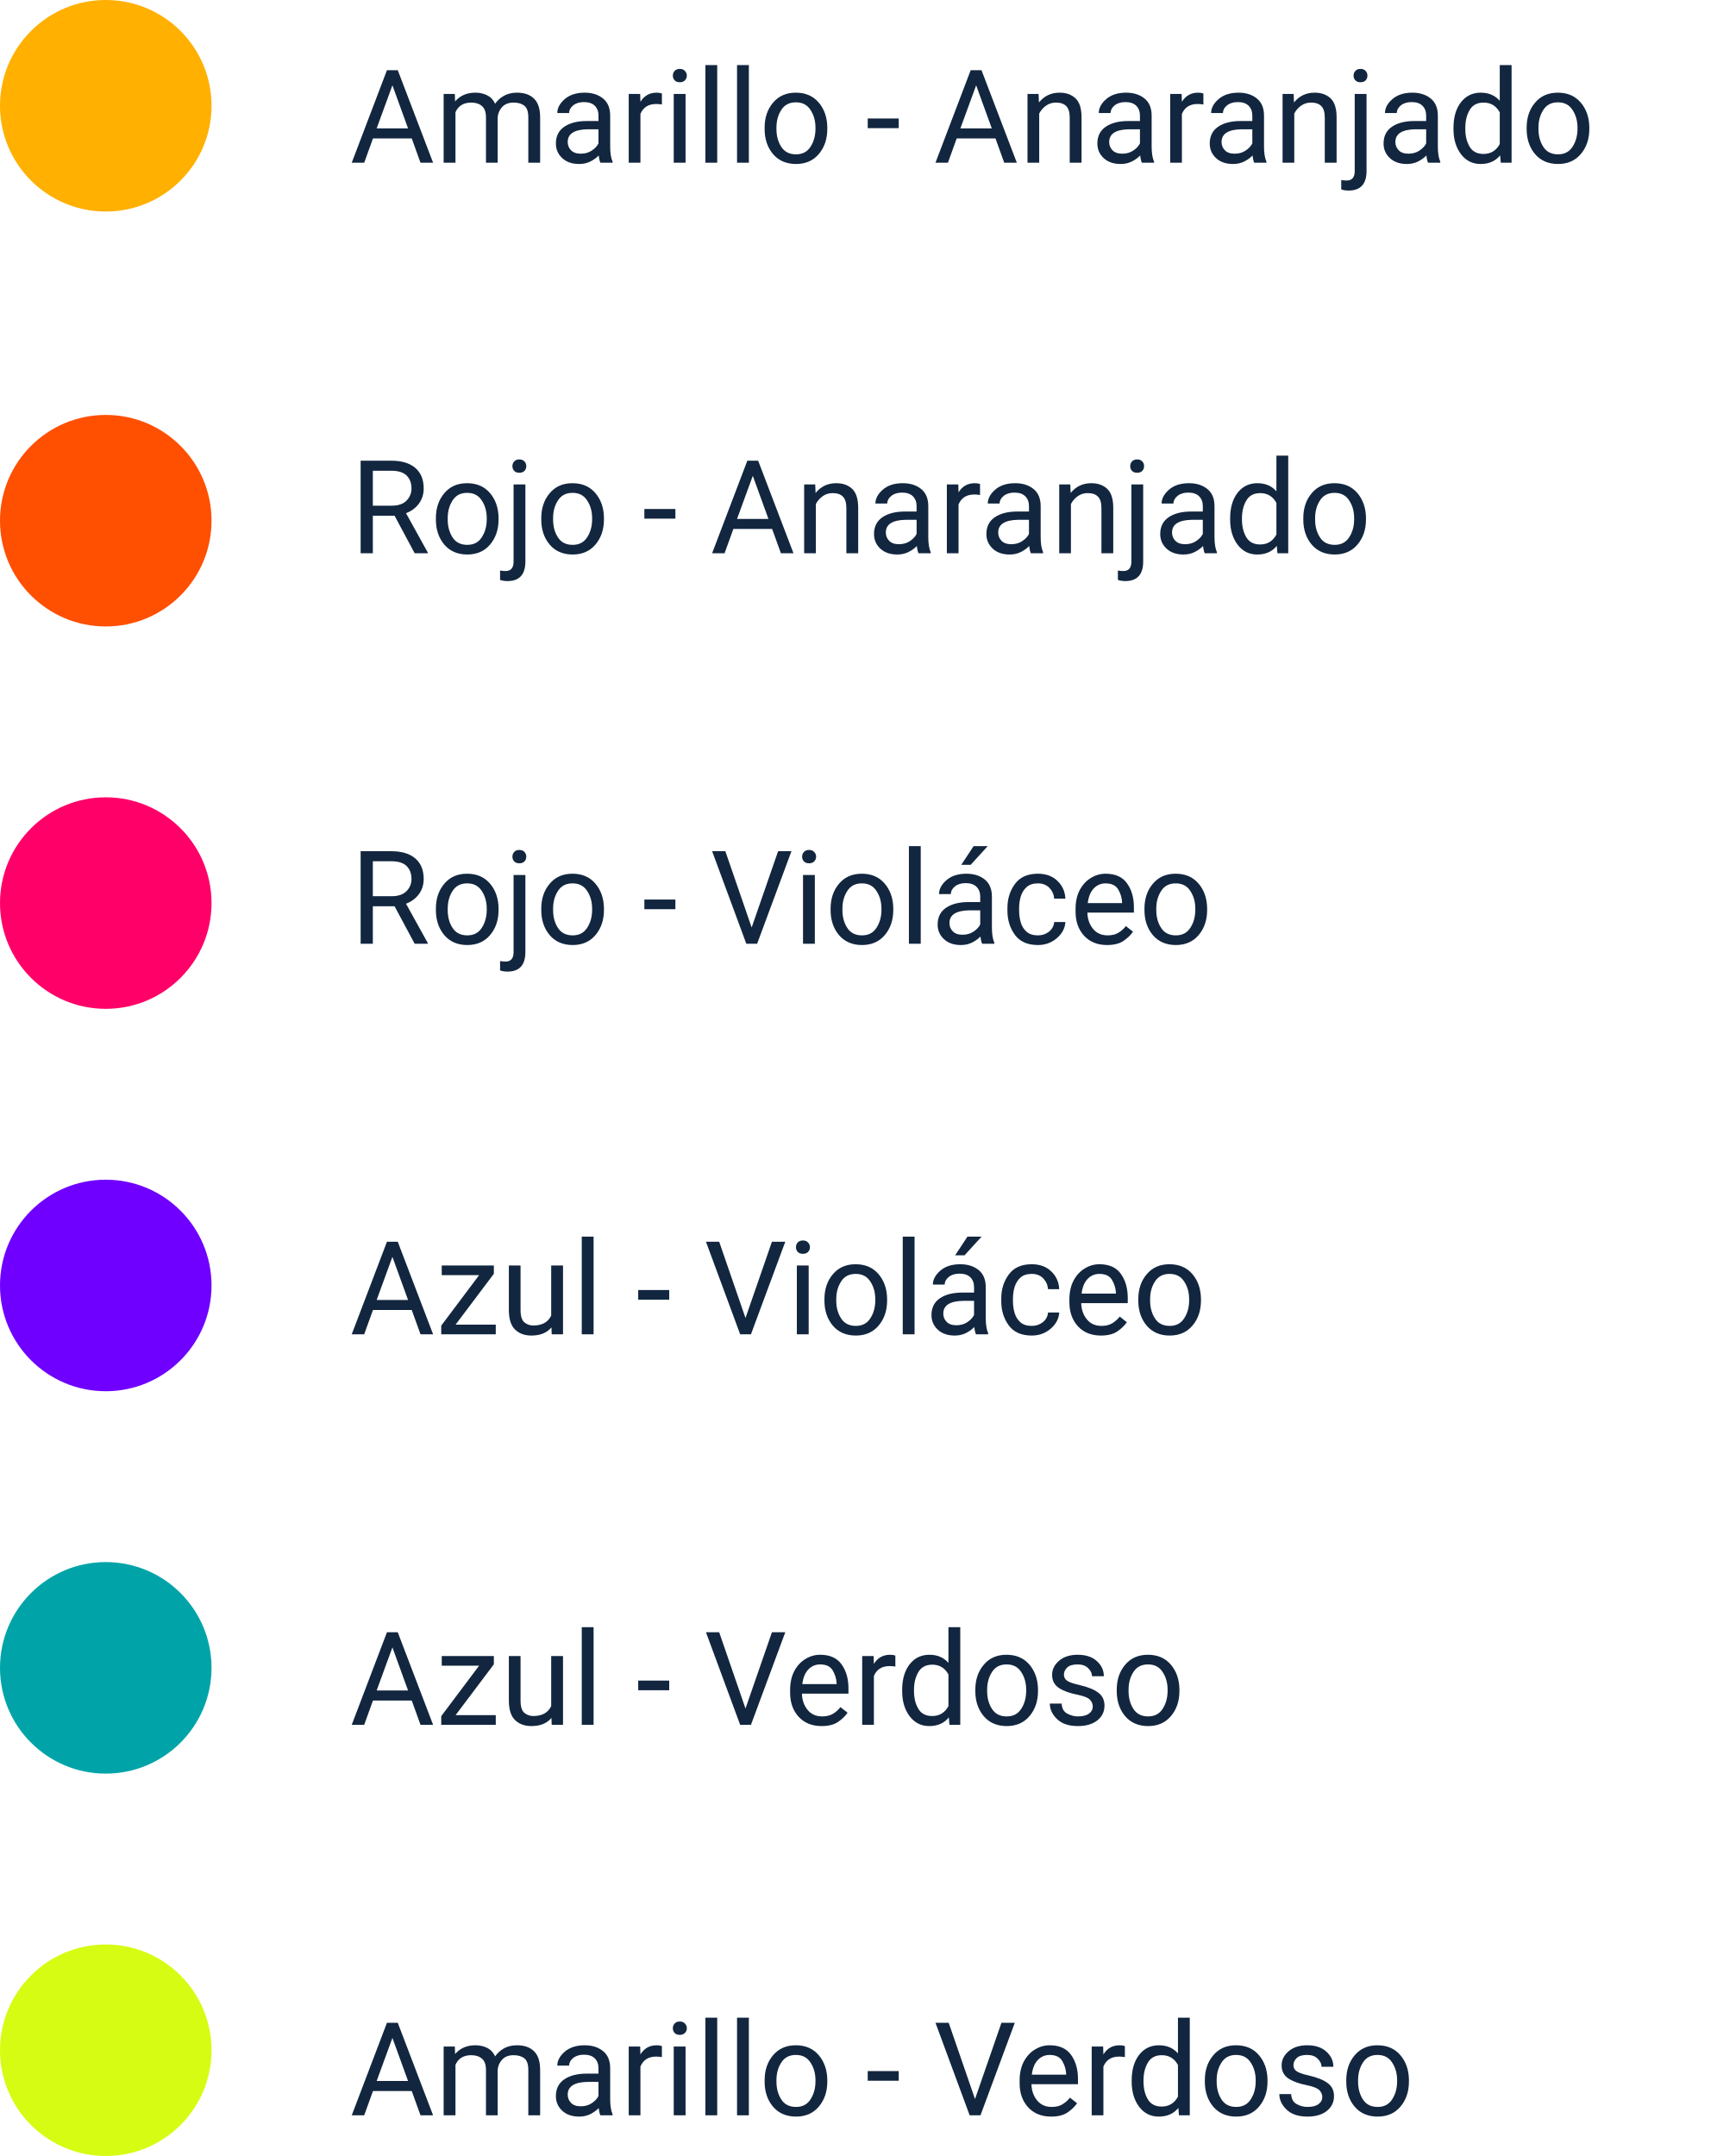
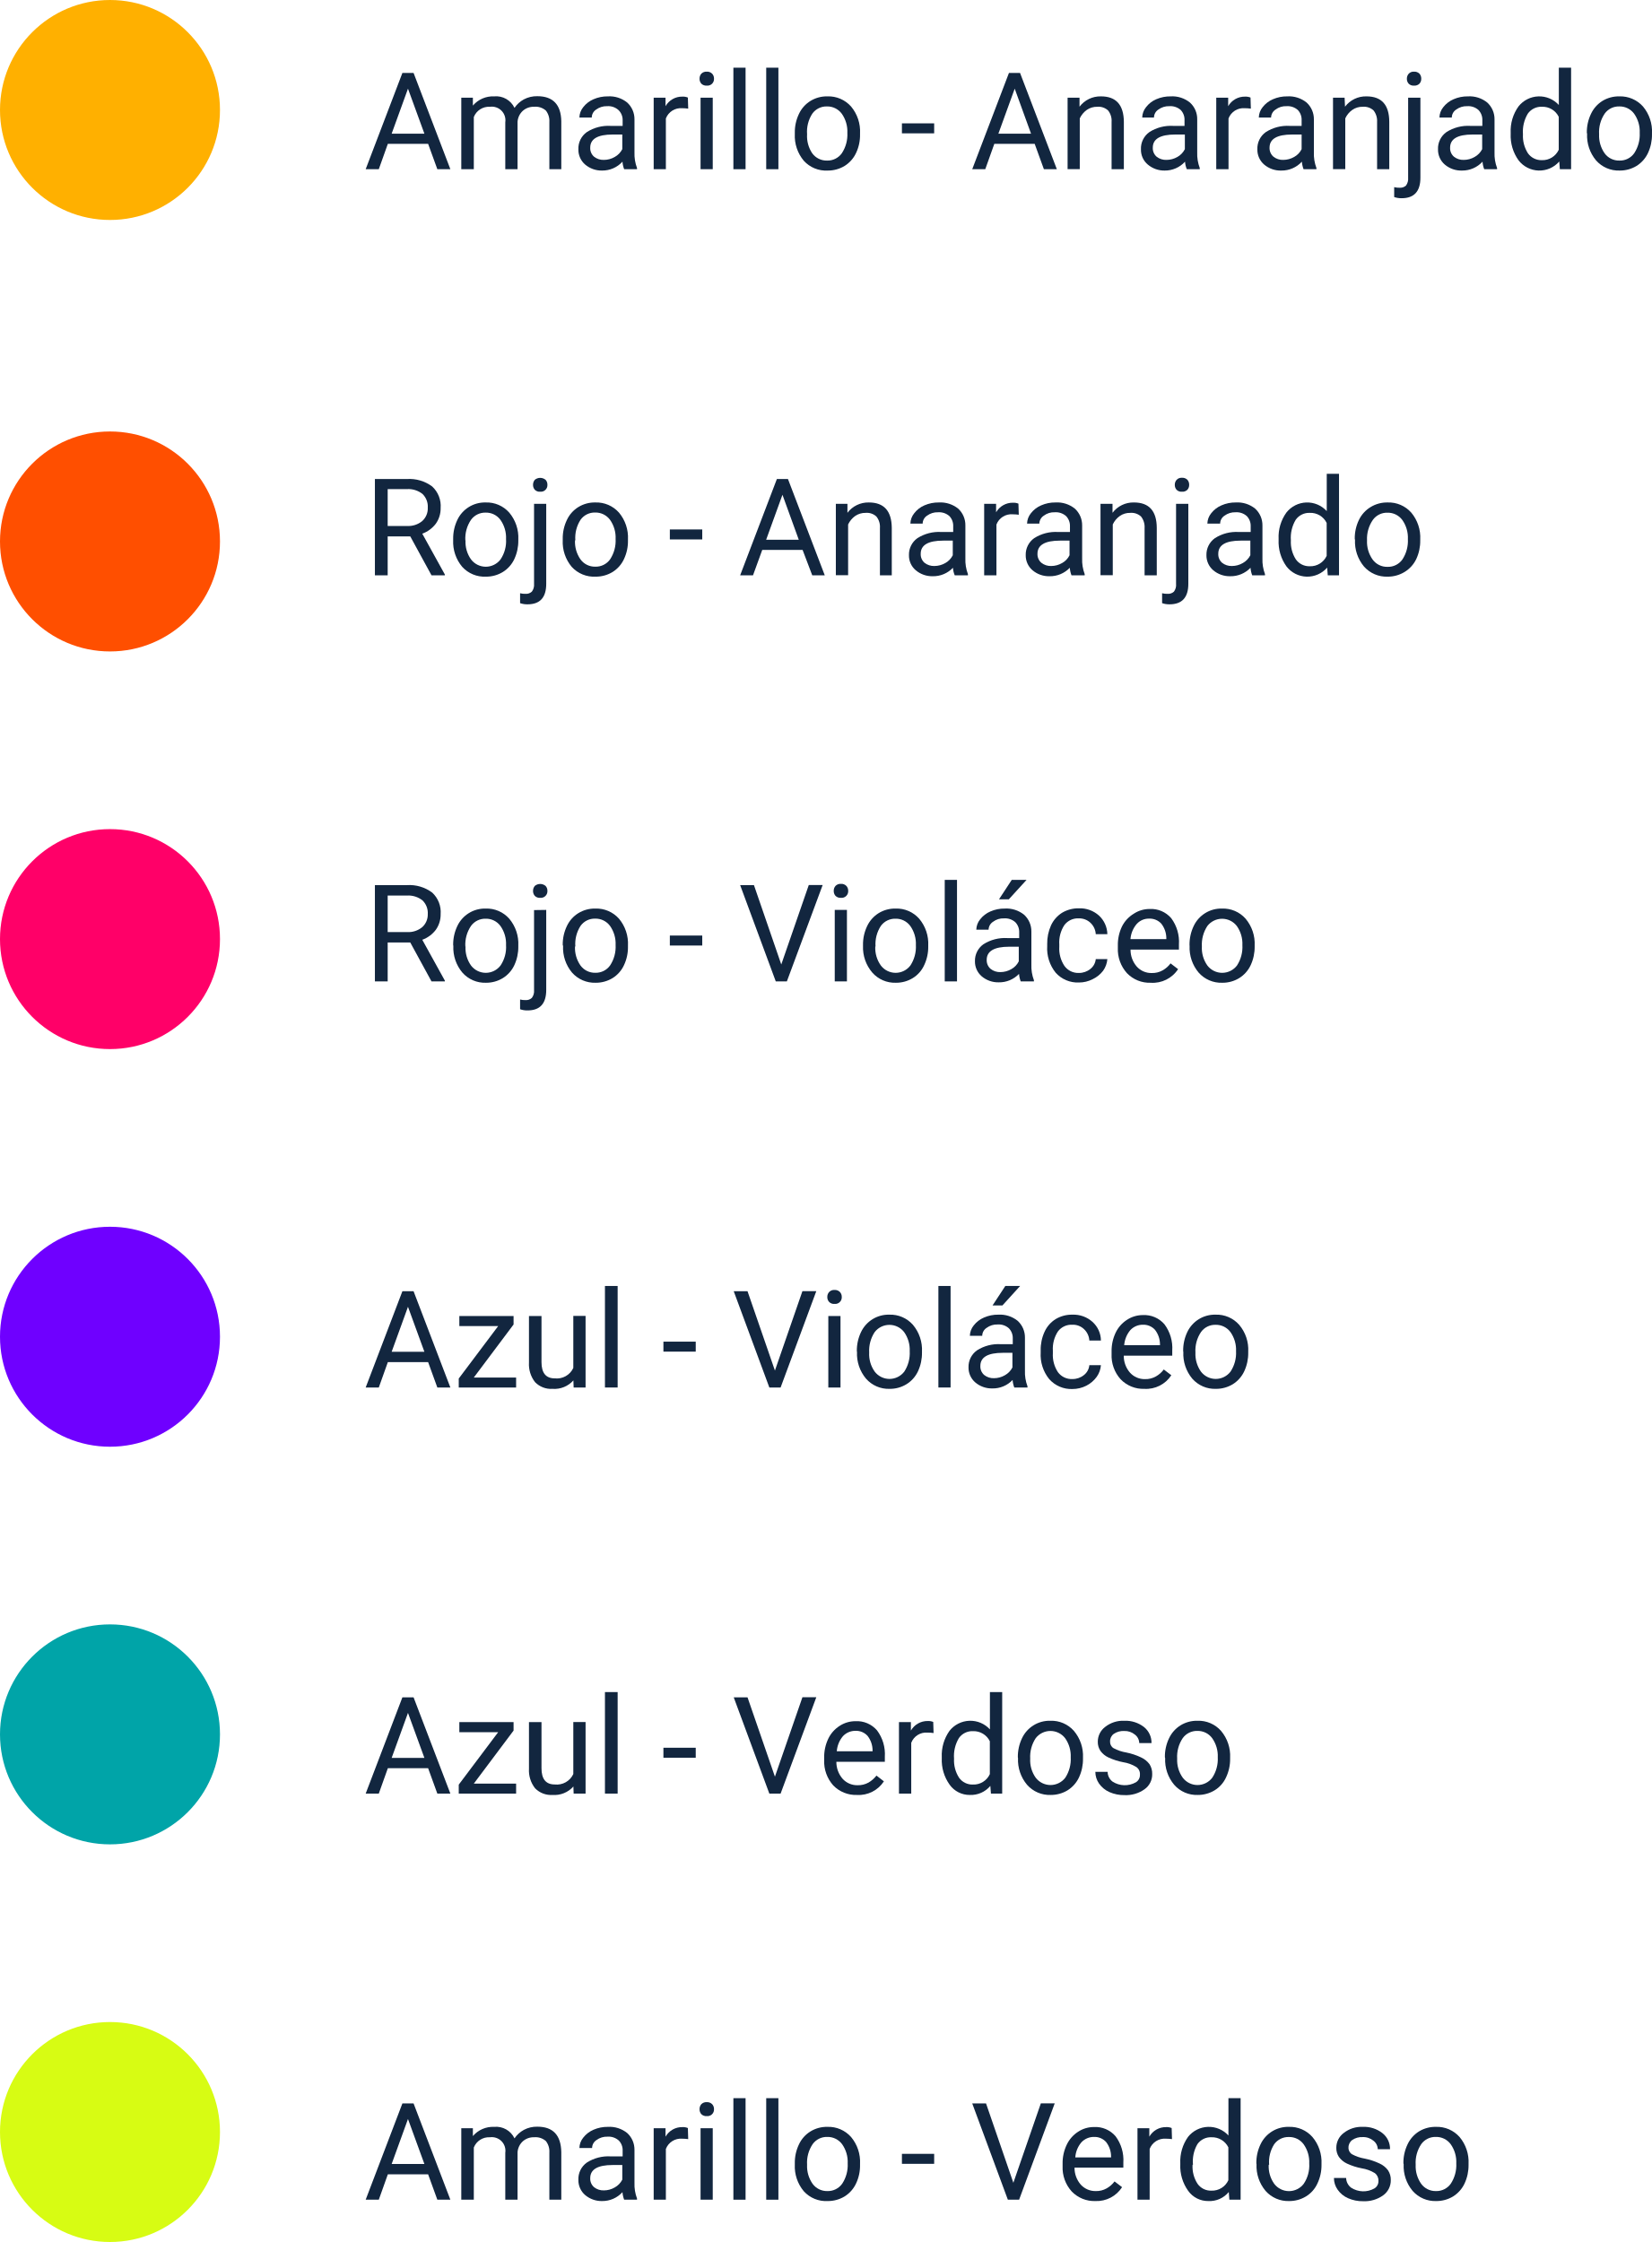
- <svg xmlns="http://www.w3.org/2000/svg" width="211" height="265" viewBox="0 0 211 265">
-   <g transform="translate(-1053 -5406)">
-     <text transform="translate(1096 5409)" fill="#12263f" font-size="16" font-family="Roboto-Regular, Roboto">
-       <tspan x="0" y="17">Amarillo - Anaranjado</tspan>
-       <tspan x="0" y="41" />
-       <tspan x="0" y="65">Rojo - Anaranjado</tspan>
-       <tspan x="0" y="89" />
-       <tspan x="0" y="113">Rojo - Violáceo</tspan>
-       <tspan x="0" y="137" />
-       <tspan x="0" y="161">Azul - Violáceo</tspan>
-       <tspan x="0" y="185" />
-       <tspan x="0" y="209">Azul - Verdoso </tspan>
-       <tspan x="0" y="233" />
-       <tspan x="0" y="257">Amarillo - Verdoso</tspan>
-     </text>
-     <circle cx="13" cy="13" r="13" transform="translate(1053 5406)" fill="#ffb000" />
-     <circle cx="13" cy="13" r="13" transform="translate(1053 5504)" fill="#ff0068" />
-     <circle cx="13" cy="13" r="13" transform="translate(1053 5598)" fill="#00a4a8" />
-     <circle cx="13" cy="13" r="13" transform="translate(1053 5457)" fill="#ff4f00" />
-     <circle cx="13" cy="13" r="13" transform="translate(1053 5551)" fill="#6f00ff" />
-     <circle cx="13" cy="13" r="13" transform="translate(1053 5645)" fill="#d7fc13" />
+ <svg xmlns="http://www.w3.org/2000/svg" id="Capa_1" data-name="Capa 1" viewBox="0 0 195.24 265">
+   <defs>
+     <style>.cls-1{isolation:isolate;}.cls-2{fill:#12263f;}.cls-3{fill:#ffb000;}.cls-4{fill:#ff0068;}.cls-5{fill:#00a4a8;}.cls-6{fill:#ff4f00;}.cls-7{fill:#6f00ff;}.cls-8{fill:#d7fc13;}</style>
+   </defs>
+   <g class="cls-1">
+     <g class="cls-1">
+       <path class="cls-2" d="M50.6,17H45.84l-1.07,3H43.22L47.56,8.62h1.32L53.23,20H51.69ZM46.29,15.8h3.87l-1.94-5.32Z" />
+       <path class="cls-2" d="M55.89,11.55l0,.93a3.12,3.12,0,0,1,2.51-1.09,2.41,2.41,0,0,1,2.41,1.36,3.15,3.15,0,0,1,1.1-1,3.24,3.24,0,0,1,1.6-.38c1.85,0,2.79,1,2.83,2.95V20H64.93V14.42a2,2,0,0,0-.41-1.35,1.84,1.84,0,0,0-1.4-.45,1.91,1.91,0,0,0-1.33.48,1.93,1.93,0,0,0-.62,1.29V20H59.72V14.46a1.61,1.61,0,0,0-1.81-1.84A1.93,1.93,0,0,0,56,13.83V20H54.52V11.55Z" />
+       <path class="cls-2" d="M73.77,20a3.1,3.1,0,0,1-.2-.89,3.21,3.21,0,0,1-2.41,1.05,3,3,0,0,1-2-.71,2.3,2.3,0,0,1-.8-1.79,2.38,2.38,0,0,1,1-2.05,4.71,4.71,0,0,1,2.82-.73h1.41v-.67A1.61,1.61,0,0,0,73.09,13a1.8,1.8,0,0,0-1.33-.45,2.06,2.06,0,0,0-1.3.4,1.13,1.13,0,0,0-.52.94H68.48a2,2,0,0,1,.45-1.22,3.05,3.05,0,0,1,1.22-.94,4.12,4.12,0,0,1,1.69-.34,3.32,3.32,0,0,1,2.29.73,2.65,2.65,0,0,1,.86,2V18a4.75,4.75,0,0,0,.3,1.86V20Zm-2.39-1.1a2.54,2.54,0,0,0,1.28-.35,2.18,2.18,0,0,0,.89-.92V15.9H72.41c-1.77,0-2.65.52-2.65,1.55a1.33,1.33,0,0,0,.45,1.07A1.77,1.77,0,0,0,71.38,18.9Z" />
+       <path class="cls-2" d="M81.34,12.84a5.16,5.16,0,0,0-.71-.05A1.9,1.9,0,0,0,78.7,14v6H77.26V11.55h1.4l0,1a2.24,2.24,0,0,1,2-1.13,1.5,1.5,0,0,1,.64.11Z" />
+       <path class="cls-2" d="M82.68,9.3a.87.87,0,0,1,.21-.59.83.83,0,0,1,.64-.24.82.82,0,0,1,.64.24.83.83,0,0,1,.22.59.78.78,0,0,1-.86.82.82.82,0,0,1-.64-.23A.85.85,0,0,1,82.68,9.3ZM84.24,20H82.8V11.55h1.44Z" />
+       <path class="cls-2" d="M88.12,20H86.68V8h1.44Z" />
+       <path class="cls-2" d="M92,20H90.56V8H92Z" />
+       <path class="cls-2" d="M93.94,15.7a5,5,0,0,1,.49-2.24,3.56,3.56,0,0,1,1.36-1.53,3.68,3.68,0,0,1,2-.54,3.57,3.57,0,0,1,2.8,1.2,4.58,4.58,0,0,1,1.06,3.18v.1a4.94,4.94,0,0,1-.47,2.21,3.6,3.6,0,0,1-1.35,1.53,3.8,3.8,0,0,1-2,.55A3.55,3.55,0,0,1,95,19a4.58,4.58,0,0,1-1.06-3.16Zm1.45.17A3.62,3.62,0,0,0,96,18.12a2.1,2.1,0,0,0,1.75.86,2.07,2.07,0,0,0,1.75-.87,4,4,0,0,0,.65-2.41,3.63,3.63,0,0,0-.66-2.26,2.12,2.12,0,0,0-1.76-.86,2.05,2.05,0,0,0-1.72.85A3.92,3.92,0,0,0,95.39,15.87Z" />
+       <path class="cls-2" d="M110.41,15.76H106.6V14.58h3.81Z" />
+       <path class="cls-2" d="M122.29,17h-4.77l-1.07,3h-1.54l4.34-11.38h1.31L124.91,20h-1.53ZM118,15.8h3.86l-1.93-5.32Z" />
+       <path class="cls-2" d="M127.59,11.55l0,1.06a3.09,3.09,0,0,1,2.53-1.22c1.79,0,2.69,1,2.71,3V20h-1.45V14.41a1.93,1.93,0,0,0-.42-1.36,1.67,1.67,0,0,0-1.27-.43,2.11,2.11,0,0,0-1.24.37,2.6,2.6,0,0,0-.83,1v6h-1.44V11.55Z" />
+       <path class="cls-2" d="M140.27,20a2.73,2.73,0,0,1-.21-.89,3.21,3.21,0,0,1-2.4,1.05,3,3,0,0,1-2-.71,2.27,2.27,0,0,1-.81-1.79,2.38,2.38,0,0,1,1-2.05,4.71,4.71,0,0,1,2.82-.73H140v-.67a1.65,1.65,0,0,0-.45-1.21,1.84,1.84,0,0,0-1.34-.45,2.06,2.06,0,0,0-1.3.4,1.13,1.13,0,0,0-.52.94H135a2,2,0,0,1,.45-1.22,3,3,0,0,1,1.21-.94,4.13,4.13,0,0,1,1.7-.34,3.31,3.31,0,0,1,2.28.73,2.61,2.61,0,0,1,.86,2V18a4.75,4.75,0,0,0,.3,1.86V20Zm-2.4-1.1a2.61,2.61,0,0,0,1.29-.35,2.16,2.16,0,0,0,.88-.92V15.9h-1.13c-1.78,0-2.66.52-2.66,1.55a1.33,1.33,0,0,0,.45,1.07A1.77,1.77,0,0,0,137.87,18.9Z" />
+       <path class="cls-2" d="M147.84,12.84a5.31,5.31,0,0,0-.72-.05A1.89,1.89,0,0,0,145.2,14v6h-1.45V11.55h1.41l0,1a2.26,2.26,0,0,1,2-1.13,1.53,1.53,0,0,1,.64.11Z" />
+       <path class="cls-2" d="M154.07,20a3.1,3.1,0,0,1-.2-.89,3.23,3.23,0,0,1-2.41,1.05,3,3,0,0,1-2.05-.71,2.3,2.3,0,0,1-.8-1.79,2.38,2.38,0,0,1,1-2.05,4.72,4.72,0,0,1,2.83-.73h1.4v-.67a1.65,1.65,0,0,0-.45-1.21,1.82,1.82,0,0,0-1.34-.45,2,2,0,0,0-1.29.4,1.15,1.15,0,0,0-.53.94h-1.45a2,2,0,0,1,.45-1.22,3.05,3.05,0,0,1,1.22-.94,4.08,4.08,0,0,1,1.69-.34,3.33,3.33,0,0,1,2.29.73,2.65,2.65,0,0,1,.86,2V18a4.75,4.75,0,0,0,.3,1.86V20Zm-2.4-1.1a2.61,2.61,0,0,0,1.29-.35,2.1,2.1,0,0,0,.88-.92V15.9h-1.13c-1.77,0-2.66.52-2.66,1.55a1.34,1.34,0,0,0,.46,1.07A1.76,1.76,0,0,0,151.67,18.9Z" />
+       <path class="cls-2" d="M158.92,11.55l.05,1.06a3.08,3.08,0,0,1,2.53-1.22c1.79,0,2.69,1,2.7,3V20h-1.44V14.41a2,2,0,0,0-.42-1.36,1.68,1.68,0,0,0-1.28-.43,2.06,2.06,0,0,0-1.23.37,2.51,2.51,0,0,0-.83,1v6h-1.45V11.55Z" />
+       <path class="cls-2" d="M167.88,11.55V21q0,2.43-2.22,2.43a2.54,2.54,0,0,1-.88-.14V22.12a2.42,2.42,0,0,0,.66.07,1,1,0,0,0,.74-.26,1.37,1.37,0,0,0,.25-.92V11.55Zm-1.6-2.25a.87.87,0,0,1,.22-.59.78.78,0,0,1,.62-.24.84.84,0,0,1,.65.24.87.87,0,0,1,.21.59.85.85,0,0,1-.21.59.83.83,0,0,1-.65.23.79.79,0,0,1-.63-.23A.85.85,0,0,1,166.28,9.3Z" />
+       <path class="cls-2" d="M175.42,20a3.1,3.1,0,0,1-.2-.89,3.23,3.23,0,0,1-2.41,1.05,3,3,0,0,1-2.05-.71,2.3,2.3,0,0,1-.8-1.79,2.38,2.38,0,0,1,1-2.05,4.74,4.74,0,0,1,2.83-.73h1.41v-.67a1.65,1.65,0,0,0-.46-1.21,1.81,1.81,0,0,0-1.33-.45,2.06,2.06,0,0,0-1.3.4,1.13,1.13,0,0,0-.52.94h-1.46a2,2,0,0,1,.45-1.22,3.05,3.05,0,0,1,1.22-.94,4.08,4.08,0,0,1,1.69-.34,3.32,3.32,0,0,1,2.29.73,2.65,2.65,0,0,1,.86,2V18a4.75,4.75,0,0,0,.3,1.86V20ZM173,18.9a2.55,2.55,0,0,0,1.29-.35,2.18,2.18,0,0,0,.89-.92V15.9h-1.14c-1.77,0-2.65.52-2.65,1.55a1.33,1.33,0,0,0,.45,1.07A1.76,1.76,0,0,0,173,18.9Z" />
+       <path class="cls-2" d="M178.55,15.7a4.94,4.94,0,0,1,.93-3.13,3.13,3.13,0,0,1,4.76-.16V8h1.45V20h-1.33l-.07-.91a3.11,3.11,0,0,1-4.81-.14,5,5,0,0,1-.93-3.14Zm1.45.17a3.78,3.78,0,0,0,.59,2.25,1.94,1.94,0,0,0,1.64.81,2.11,2.11,0,0,0,2-1.23V13.81a2.12,2.12,0,0,0-2-1.19,1.93,1.93,0,0,0-1.66.82A4.14,4.14,0,0,0,180,15.87Z" />
+       <path class="cls-2" d="M187.55,15.7a5,5,0,0,1,.49-2.24,3.6,3.6,0,0,1,1.35-1.53,3.71,3.71,0,0,1,2-.54,3.59,3.59,0,0,1,2.8,1.2,4.58,4.58,0,0,1,1.06,3.18v.1a5.08,5.08,0,0,1-.47,2.21,3.6,3.6,0,0,1-1.35,1.53,3.8,3.8,0,0,1-2,.55,3.55,3.55,0,0,1-2.79-1.2,4.58,4.58,0,0,1-1.06-3.16Zm1.45.17a3.62,3.62,0,0,0,.65,2.25,2.1,2.1,0,0,0,1.75.86,2.07,2.07,0,0,0,1.75-.87,4,4,0,0,0,.65-2.41,3.63,3.63,0,0,0-.66-2.26,2.12,2.12,0,0,0-1.76-.86,2.05,2.05,0,0,0-1.72.85A3.92,3.92,0,0,0,189,15.87Z" />
+     </g>
+     <g class="cls-1">
+       <path class="cls-2" d="M48.49,63.4H45.82V68H44.31V56.62h3.77a4.51,4.51,0,0,1,3,.88,3.14,3.14,0,0,1,1,2.55,3.1,3.1,0,0,1-.57,1.85,3.52,3.52,0,0,1-1.6,1.18l2.67,4.83V68H51Zm-2.67-1.23h2.3a2.58,2.58,0,0,0,1.78-.58A2,2,0,0,0,50.56,60a2.07,2.07,0,0,0-.63-1.62,2.7,2.7,0,0,0-1.81-.57h-2.3Z" />
+       <path class="cls-2" d="M53.56,63.7a5.08,5.08,0,0,1,.49-2.24,3.6,3.6,0,0,1,3.35-2.07,3.55,3.55,0,0,1,2.79,1.2,4.58,4.58,0,0,1,1.07,3.18v.1a5.08,5.08,0,0,1-.47,2.21,3.56,3.56,0,0,1-1.36,1.53,3.77,3.77,0,0,1-2,.55A3.55,3.55,0,0,1,54.63,67a4.58,4.58,0,0,1-1.07-3.16Zm1.46.17a3.56,3.56,0,0,0,.65,2.25,2.19,2.19,0,0,0,3.49,0,3.88,3.88,0,0,0,.65-2.41,3.63,3.63,0,0,0-.66-2.26,2.1,2.1,0,0,0-1.75-.86,2.07,2.07,0,0,0-1.73.85A3.92,3.92,0,0,0,55,63.87Z" />
+       <path class="cls-2" d="M64.56,59.55V69c0,1.62-.73,2.43-2.21,2.43a2.5,2.5,0,0,1-.88-.14V70.12a2.34,2.34,0,0,0,.65.07,1,1,0,0,0,.74-.26,1.31,1.31,0,0,0,.26-.92V59.55ZM63,57.3a.91.91,0,0,1,.21-.59,1,1,0,0,1,1.27,0,.83.83,0,0,1,.22.59.78.78,0,0,1-.86.82.79.79,0,0,1-.63-.23A.85.85,0,0,1,63,57.3Z" />
+       <path class="cls-2" d="M66.51,63.7A5,5,0,0,1,67,61.46a3.56,3.56,0,0,1,1.36-1.53,3.68,3.68,0,0,1,2-.54,3.57,3.57,0,0,1,2.8,1.2,4.58,4.58,0,0,1,1.06,3.18v.1a4.94,4.94,0,0,1-.47,2.21,3.54,3.54,0,0,1-1.35,1.53,3.8,3.8,0,0,1-2,.55A3.57,3.57,0,0,1,67.57,67a4.58,4.58,0,0,1-1.06-3.16Zm1.45.17a3.62,3.62,0,0,0,.65,2.25,2.1,2.1,0,0,0,1.75.86,2.07,2.07,0,0,0,1.75-.87,4,4,0,0,0,.65-2.41,3.63,3.63,0,0,0-.66-2.26,2.12,2.12,0,0,0-1.76-.86,2.05,2.05,0,0,0-1.72.85A3.92,3.92,0,0,0,68,63.87Z" />
+       <path class="cls-2" d="M83,63.76H79.17V62.58H83Z" />
+       <path class="cls-2" d="M94.86,65H90.09L89,68H87.48l4.34-11.38h1.31L97.48,68H96ZM90.55,63.8h3.86l-1.93-5.32Z" />
+       <path class="cls-2" d="M100.16,59.55l0,1.06a3.09,3.09,0,0,1,2.53-1.22c1.79,0,2.69,1,2.71,3V68H104V62.41a1.93,1.93,0,0,0-.42-1.36,1.65,1.65,0,0,0-1.27-.43,2.11,2.11,0,0,0-1.24.37,2.6,2.6,0,0,0-.83,1v6H98.79V59.55Z" />
+       <path class="cls-2" d="M112.84,68a2.73,2.73,0,0,1-.21-.89,3.21,3.21,0,0,1-2.4,1,3,3,0,0,1-2-.71,2.27,2.27,0,0,1-.8-1.79,2.38,2.38,0,0,1,1-2,4.71,4.71,0,0,1,2.82-.73h1.41v-.67a1.65,1.65,0,0,0-.45-1.21,1.84,1.84,0,0,0-1.34-.45,2.06,2.06,0,0,0-1.3.4,1.13,1.13,0,0,0-.52.94h-1.45a2,2,0,0,1,.45-1.22,3,3,0,0,1,1.21-.94,4.13,4.13,0,0,1,1.7-.34,3.35,3.35,0,0,1,2.29.73,2.64,2.64,0,0,1,.85,2V66a4.75,4.75,0,0,0,.3,1.86V68Zm-2.4-1.1a2.61,2.61,0,0,0,1.29-.35,2.16,2.16,0,0,0,.88-.92V63.9h-1.13c-1.77,0-2.66.52-2.66,1.55a1.33,1.33,0,0,0,.45,1.07A1.79,1.79,0,0,0,110.44,66.9Z" />
+       <path class="cls-2" d="M120.41,60.84a5.27,5.27,0,0,0-.71-.05A1.89,1.89,0,0,0,117.77,62v6h-1.45V59.55h1.41l0,1a2.26,2.26,0,0,1,2-1.13,1.53,1.53,0,0,1,.64.11Z" />
+       <path class="cls-2" d="M126.64,68a3.1,3.1,0,0,1-.2-.89,3.23,3.23,0,0,1-2.41,1,3,3,0,0,1-2-.71,2.3,2.3,0,0,1-.8-1.79,2.38,2.38,0,0,1,1-2,4.72,4.72,0,0,1,2.83-.73h1.4v-.67A1.65,1.65,0,0,0,126,61a1.82,1.82,0,0,0-1.34-.45,2,2,0,0,0-1.29.4,1.15,1.15,0,0,0-.53.94h-1.45a2,2,0,0,1,.45-1.22,3.05,3.05,0,0,1,1.22-.94,4.08,4.08,0,0,1,1.69-.34,3.33,3.33,0,0,1,2.29.73,2.65,2.65,0,0,1,.86,2V66a4.75,4.75,0,0,0,.3,1.86V68Zm-2.4-1.1a2.58,2.58,0,0,0,1.29-.35,2.1,2.1,0,0,0,.88-.92V63.9h-1.13c-1.77,0-2.66.52-2.66,1.55a1.34,1.34,0,0,0,.46,1.07A1.76,1.76,0,0,0,124.24,66.9Z" />
+       <path class="cls-2" d="M131.49,59.55l0,1.06a3.08,3.08,0,0,1,2.53-1.22c1.79,0,2.69,1,2.7,3V68h-1.44V62.41a2,2,0,0,0-.42-1.36,1.68,1.68,0,0,0-1.28-.43,2.06,2.06,0,0,0-1.23.37,2.51,2.51,0,0,0-.83,1v6h-1.45V59.55Z" />
+       <path class="cls-2" d="M140.45,59.55V69q0,2.43-2.22,2.43a2.54,2.54,0,0,1-.88-.14V70.12a2.42,2.42,0,0,0,.66.07,1,1,0,0,0,.74-.26A1.32,1.32,0,0,0,139,69V59.55Zm-1.6-2.25a.87.87,0,0,1,.22-.59.79.79,0,0,1,.63-.24.83.83,0,0,1,.64.24.87.87,0,0,1,.21.59.85.85,0,0,1-.21.59.82.82,0,0,1-.64.23.8.8,0,0,1-.64-.23A.85.85,0,0,1,138.85,57.3Z" />
+       <path class="cls-2" d="M148,68a3.1,3.1,0,0,1-.2-.89,3.23,3.23,0,0,1-2.41,1,3,3,0,0,1-2-.71,2.3,2.3,0,0,1-.8-1.79,2.38,2.38,0,0,1,1-2,4.69,4.69,0,0,1,2.82-.73h1.41v-.67a1.65,1.65,0,0,0-.46-1.21,1.81,1.81,0,0,0-1.33-.45,2.06,2.06,0,0,0-1.3.4,1.13,1.13,0,0,0-.52.94H142.7a2,2,0,0,1,.45-1.22,3.05,3.05,0,0,1,1.22-.94,4.08,4.08,0,0,1,1.69-.34,3.32,3.32,0,0,1,2.29.73,2.65,2.65,0,0,1,.86,2V66a4.75,4.75,0,0,0,.3,1.86V68Zm-2.4-1.1a2.55,2.55,0,0,0,1.29-.35,2.18,2.18,0,0,0,.89-.92V63.9h-1.14c-1.77,0-2.65.52-2.65,1.55a1.33,1.33,0,0,0,.45,1.07A1.76,1.76,0,0,0,145.59,66.9Z" />
+       <path class="cls-2" d="M151.12,63.7a4.94,4.94,0,0,1,.93-3.13,3.13,3.13,0,0,1,4.76-.16V56h1.45V68h-1.33l-.07-.91a3.11,3.11,0,0,1-4.81-.14,5,5,0,0,1-.93-3.14Zm1.45.17a3.78,3.78,0,0,0,.59,2.25,1.94,1.94,0,0,0,1.64.81,2.11,2.11,0,0,0,2-1.23V61.81a2.12,2.12,0,0,0-2-1.19,1.93,1.93,0,0,0-1.66.82A4.14,4.14,0,0,0,152.57,63.87Z" />
+       <path class="cls-2" d="M160.12,63.7a5,5,0,0,1,.49-2.24A3.6,3.6,0,0,1,162,59.93a3.71,3.71,0,0,1,2-.54,3.57,3.57,0,0,1,2.8,1.2,4.58,4.58,0,0,1,1.06,3.18v.1a5.08,5.08,0,0,1-.47,2.21A3.6,3.6,0,0,1,166,67.61a3.8,3.8,0,0,1-2,.55,3.55,3.55,0,0,1-2.79-1.2,4.58,4.58,0,0,1-1.06-3.16Zm1.45.17a3.62,3.62,0,0,0,.65,2.25A2.1,2.1,0,0,0,164,67a2.07,2.07,0,0,0,1.75-.87,4,4,0,0,0,.65-2.41,3.63,3.63,0,0,0-.66-2.26,2.12,2.12,0,0,0-1.76-.86,2.05,2.05,0,0,0-1.72.85A3.92,3.92,0,0,0,161.57,63.87Z" />
+     </g>
+     <g class="cls-1">
+       <path class="cls-2" d="M48.49,111.4H45.82V116H44.31V104.62h3.77a4.51,4.51,0,0,1,3,.88,3.14,3.14,0,0,1,1,2.55,3.1,3.1,0,0,1-.57,1.85,3.52,3.52,0,0,1-1.6,1.18l2.67,4.83V116H51Zm-2.67-1.23h2.3a2.58,2.58,0,0,0,1.78-.58,2,2,0,0,0,.66-1.55,2.07,2.07,0,0,0-.63-1.62,2.7,2.7,0,0,0-1.81-.57h-2.3Z" />
+       <path class="cls-2" d="M53.56,111.7a5.08,5.08,0,0,1,.49-2.24,3.6,3.6,0,0,1,3.35-2.07,3.55,3.55,0,0,1,2.79,1.2,4.58,4.58,0,0,1,1.07,3.18v.1a5.08,5.08,0,0,1-.47,2.21,3.56,3.56,0,0,1-1.36,1.53,3.77,3.77,0,0,1-2,.55,3.55,3.55,0,0,1-2.78-1.2,4.58,4.58,0,0,1-1.07-3.16Zm1.46.17a3.56,3.56,0,0,0,.65,2.25,2.19,2.19,0,0,0,3.49,0,3.88,3.88,0,0,0,.65-2.41,3.63,3.63,0,0,0-.66-2.26,2.1,2.1,0,0,0-1.75-.86,2.07,2.07,0,0,0-1.73.85A3.92,3.92,0,0,0,55,111.87Z" />
+       <path class="cls-2" d="M64.56,107.55V117c0,1.62-.73,2.43-2.21,2.43a2.5,2.5,0,0,1-.88-.14v-1.15a2.34,2.34,0,0,0,.65.07,1,1,0,0,0,.74-.26,1.31,1.31,0,0,0,.26-.92v-9.46ZM63,105.3a.91.91,0,0,1,.21-.59,1,1,0,0,1,1.27,0,.83.83,0,0,1,.22.59.78.78,0,0,1-.86.82.79.79,0,0,1-.63-.23A.85.85,0,0,1,63,105.3Z" />
+       <path class="cls-2" d="M66.51,111.7a5,5,0,0,1,.49-2.24,3.56,3.56,0,0,1,1.36-1.53,3.68,3.68,0,0,1,2-.54,3.57,3.57,0,0,1,2.8,1.2,4.58,4.58,0,0,1,1.06,3.18v.1a4.94,4.94,0,0,1-.47,2.21,3.54,3.54,0,0,1-1.35,1.53,3.8,3.8,0,0,1-2,.55,3.57,3.57,0,0,1-2.79-1.2,4.58,4.58,0,0,1-1.06-3.16Zm1.45.17a3.62,3.62,0,0,0,.65,2.25,2.1,2.1,0,0,0,1.75.86,2.07,2.07,0,0,0,1.75-.87,4,4,0,0,0,.65-2.41,3.63,3.63,0,0,0-.66-2.26,2.12,2.12,0,0,0-1.76-.86,2.05,2.05,0,0,0-1.72.85A3.92,3.92,0,0,0,68,111.87Z" />
+       <path class="cls-2" d="M83,111.76H79.17v-1.18H83Z" />
+       <path class="cls-2" d="M92.34,114l3.25-9.39h1.64L93,116H91.69l-4.21-11.38h1.63Z" />
+       <path class="cls-2" d="M98.54,105.3a.87.87,0,0,1,.21-.59.83.83,0,0,1,.64-.24.82.82,0,0,1,.64.24.83.83,0,0,1,.22.59.78.78,0,0,1-.86.82.82.82,0,0,1-.64-.23A.85.85,0,0,1,98.54,105.3ZM100.1,116H98.66v-8.45h1.44Z" />
+       <path class="cls-2" d="M102,111.7a5,5,0,0,1,.49-2.24,3.62,3.62,0,0,1,1.36-1.53,3.69,3.69,0,0,1,2-.54,3.55,3.55,0,0,1,2.79,1.2,4.58,4.58,0,0,1,1.07,3.18v.1a5,5,0,0,1-.48,2.21,3.47,3.47,0,0,1-1.35,1.53,3.77,3.77,0,0,1-2,.55,3.55,3.55,0,0,1-2.78-1.2A4.58,4.58,0,0,1,102,111.8Zm1.45.17a3.56,3.56,0,0,0,.66,2.25,2.19,2.19,0,0,0,3.49,0,4,4,0,0,0,.65-2.41,3.63,3.63,0,0,0-.66-2.26,2.1,2.1,0,0,0-1.75-.86,2.07,2.07,0,0,0-1.73.85A3.92,3.92,0,0,0,103.48,111.87Z" />
+       <path class="cls-2" d="M113.11,116h-1.45V104h1.45Z" />
+       <path class="cls-2" d="M120.64,116a3.1,3.1,0,0,1-.2-.89,3.23,3.23,0,0,1-2.41,1,3,3,0,0,1-2-.71,2.3,2.3,0,0,1-.8-1.79,2.38,2.38,0,0,1,1-2,4.72,4.72,0,0,1,2.83-.73h1.4v-.67A1.65,1.65,0,0,0,120,109a1.82,1.82,0,0,0-1.34-.45,2,2,0,0,0-1.29.4,1.15,1.15,0,0,0-.53.94h-1.45a2,2,0,0,1,.45-1.22,3.05,3.05,0,0,1,1.22-.94,4.08,4.08,0,0,1,1.69-.34,3.33,3.33,0,0,1,2.29.73,2.65,2.65,0,0,1,.86,2V114a4.75,4.75,0,0,0,.3,1.86V116Zm-2.4-1.1a2.58,2.58,0,0,0,1.29-.35,2.1,2.1,0,0,0,.88-.92V111.9h-1.13c-1.77,0-2.66.52-2.66,1.55a1.34,1.34,0,0,0,.46,1.07A1.76,1.76,0,0,0,118.24,114.9Zm1.34-10.9h1.75l-2.1,2.3h-1.16Z" />
+       <path class="cls-2" d="M127.52,115a2.11,2.11,0,0,0,1.35-.47,1.67,1.67,0,0,0,.64-1.17h1.37a2.73,2.73,0,0,1-.5,1.38,3.36,3.36,0,0,1-1.24,1,3.52,3.52,0,0,1-1.62.39,3.48,3.48,0,0,1-2.75-1.16,4.57,4.57,0,0,1-1-3.15v-.24a5.15,5.15,0,0,1,.45-2.2,3.5,3.5,0,0,1,1.3-1.49,3.77,3.77,0,0,1,2-.53,3.37,3.37,0,0,1,2.36.85,3.08,3.08,0,0,1,1,2.21h-1.37a2,2,0,0,0-.62-1.34,1.93,1.93,0,0,0-1.38-.53,2,2,0,0,0-1.71.79,3.74,3.74,0,0,0-.6,2.29v.28a3.67,3.67,0,0,0,.6,2.25A2,2,0,0,0,127.52,115Z" />
+       <path class="cls-2" d="M136,116.16a3.71,3.71,0,0,1-2.8-1.13,4.2,4.2,0,0,1-1.08-3v-.27a5,5,0,0,1,.48-2.24A3.71,3.71,0,0,1,134,108a3.39,3.39,0,0,1,1.87-.56,3.14,3.14,0,0,1,2.56,1.09,4.69,4.69,0,0,1,.91,3.11v.6h-5.72a3,3,0,0,0,.73,2,2.3,2.3,0,0,0,1.78.77,2.47,2.47,0,0,0,1.29-.32,3,3,0,0,0,.93-.82l.89.68A3.57,3.57,0,0,1,136,116.16Zm-.18-7.58a1.92,1.92,0,0,0-1.47.63,3.13,3.13,0,0,0-.74,1.79h4.24v-.11a2.8,2.8,0,0,0-.59-1.71A1.84,1.84,0,0,0,135.83,108.58Z" />
+       <path class="cls-2" d="M140.59,111.7a5.08,5.08,0,0,1,.49-2.24,3.6,3.6,0,0,1,3.35-2.07,3.55,3.55,0,0,1,2.79,1.2,4.58,4.58,0,0,1,1.07,3.18v.1a5.08,5.08,0,0,1-.47,2.21,3.56,3.56,0,0,1-1.36,1.53,3.74,3.74,0,0,1-2,.55,3.55,3.55,0,0,1-2.79-1.2,4.58,4.58,0,0,1-1.07-3.16Zm1.46.17a3.56,3.56,0,0,0,.65,2.25,2.2,2.2,0,0,0,3.5,0,4,4,0,0,0,.64-2.41,3.63,3.63,0,0,0-.66-2.26,2.2,2.2,0,0,0-3.48,0A4,4,0,0,0,142.05,111.87Z" />
+     </g>
+     <g class="cls-1">
+       <path class="cls-2" d="M50.6,161H45.84l-1.07,3H43.22l4.34-11.38h1.32L53.23,164H51.69Zm-4.31-1.22h3.87l-1.94-5.32Z" />
+       <path class="cls-2" d="M56,162.82h5V164H54.22v-1.06l4.66-6.2H54.29v-1.19H60.7v1Z" />
+       <path class="cls-2" d="M67.77,163.16a3,3,0,0,1-2.47,1,2.64,2.64,0,0,1-2.06-.79,3.42,3.42,0,0,1-.72-2.32v-5.5H64V161q0,1.92,1.56,1.92a2.15,2.15,0,0,0,2.2-1.23v-6.15h1.45V164H67.8Z" />
+       <path class="cls-2" d="M73,164H71.5V152H73Z" />
+       <path class="cls-2" d="M82.23,159.76H78.41v-1.18h3.82Z" />
+       <path class="cls-2" d="M91.59,162l3.25-9.39h1.64L92.26,164H90.93l-4.21-11.38h1.63Z" />
+       <path class="cls-2" d="M97.78,153.3a.83.83,0,0,1,.22-.59.79.79,0,0,1,.63-.24.82.82,0,0,1,.64.24.83.83,0,0,1,.22.59.78.78,0,0,1-.86.82.79.79,0,0,1-.63-.23A.82.82,0,0,1,97.78,153.3ZM99.34,164H97.9v-8.45h1.44Z" />
+       <path class="cls-2" d="M101.27,159.7a5.08,5.08,0,0,1,.49-2.24,3.6,3.6,0,0,1,3.35-2.07,3.55,3.55,0,0,1,2.79,1.2,4.58,4.58,0,0,1,1.07,3.18v.1a5.08,5.08,0,0,1-.47,2.21,3.56,3.56,0,0,1-1.36,1.53,3.75,3.75,0,0,1-2,.55,3.55,3.55,0,0,1-2.78-1.2,4.58,4.58,0,0,1-1.07-3.16Zm1.46.17a3.56,3.56,0,0,0,.65,2.25,2.2,2.2,0,0,0,3.5,0,4,4,0,0,0,.64-2.41,3.63,3.63,0,0,0-.66-2.26,2.2,2.2,0,0,0-3.48,0A4,4,0,0,0,102.73,159.87Z" />
+       <path class="cls-2" d="M112.35,164h-1.44V152h1.44Z" />
+       <path class="cls-2" d="M119.88,164a3.1,3.1,0,0,1-.2-.89,3.21,3.21,0,0,1-2.41,1,3,3,0,0,1-2-.71,2.3,2.3,0,0,1-.8-1.79,2.38,2.38,0,0,1,1-2,4.69,4.69,0,0,1,2.82-.73h1.41v-.67a1.65,1.65,0,0,0-.46-1.21,1.8,1.8,0,0,0-1.33-.45,2.06,2.06,0,0,0-1.3.4,1.13,1.13,0,0,0-.52.94h-1.46a2,2,0,0,1,.45-1.22,3.05,3.05,0,0,1,1.22-.94,4.08,4.08,0,0,1,1.69-.34,3.32,3.32,0,0,1,2.29.73,2.65,2.65,0,0,1,.86,2V162a4.75,4.75,0,0,0,.3,1.86V164Zm-2.4-1.1a2.55,2.55,0,0,0,1.29-.35,2.18,2.18,0,0,0,.89-.92V159.9h-1.14c-1.77,0-2.65.52-2.65,1.55a1.33,1.33,0,0,0,.45,1.07A1.76,1.76,0,0,0,117.48,162.9Zm1.34-10.9h1.75l-2.09,2.3h-1.17Z" />
+       <path class="cls-2" d="M126.76,163a2.11,2.11,0,0,0,1.35-.47,1.67,1.67,0,0,0,.64-1.17h1.37a2.73,2.73,0,0,1-.5,1.38,3.41,3.41,0,0,1-1.23,1.05,3.59,3.59,0,0,1-1.63.39A3.49,3.49,0,0,1,124,163a4.57,4.57,0,0,1-1-3.15v-.24a5,5,0,0,1,.46-2.2,3.44,3.44,0,0,1,1.3-1.49,3.71,3.71,0,0,1,2-.53,3.35,3.35,0,0,1,2.36.85,3,3,0,0,1,1,2.21h-1.37a2,2,0,0,0-.62-1.34,1.89,1.89,0,0,0-1.38-.53,2,2,0,0,0-1.71.79,3.74,3.74,0,0,0-.6,2.29v.28a3.67,3.67,0,0,0,.6,2.25A2,2,0,0,0,126.76,163Z" />
+       <path class="cls-2" d="M135.25,164.16a3.71,3.71,0,0,1-2.8-1.13,4.19,4.19,0,0,1-1.07-3v-.27a5,5,0,0,1,.48-2.24A3.69,3.69,0,0,1,133.2,156a3.39,3.39,0,0,1,1.87-.56,3.14,3.14,0,0,1,2.56,1.09,4.69,4.69,0,0,1,.92,3.11v.6h-5.73a3,3,0,0,0,.73,2,2.32,2.32,0,0,0,1.78.77,2.47,2.47,0,0,0,1.29-.32,3,3,0,0,0,.93-.82l.89.68A3.55,3.55,0,0,1,135.25,164.16Zm-.18-7.58a2,2,0,0,0-1.47.63,3.13,3.13,0,0,0-.73,1.79h4.23v-.11a2.8,2.8,0,0,0-.59-1.71A1.84,1.84,0,0,0,135.07,156.58Z" />
+       <path class="cls-2" d="M139.84,159.7a5.08,5.08,0,0,1,.48-2.24,3.6,3.6,0,0,1,3.35-2.07,3.55,3.55,0,0,1,2.79,1.2,4.53,4.53,0,0,1,1.07,3.18v.1a5.08,5.08,0,0,1-.47,2.21,3.6,3.6,0,0,1-1.35,1.53,3.8,3.8,0,0,1-2,.55,3.55,3.55,0,0,1-2.79-1.2,4.58,4.58,0,0,1-1.06-3.16Zm1.45.17a3.62,3.62,0,0,0,.65,2.25,2.2,2.2,0,0,0,3.5,0,4,4,0,0,0,.65-2.41,3.63,3.63,0,0,0-.66-2.26,2.12,2.12,0,0,0-1.76-.86,2.05,2.05,0,0,0-1.72.85A3.92,3.92,0,0,0,141.29,159.87Z" />
+     </g>
+     <g class="cls-1">
+       <path class="cls-2" d="M50.6,209H45.84l-1.07,3H43.22l4.34-11.38h1.32L53.23,212H51.69Zm-4.31-1.22h3.87l-1.94-5.32Z" />
+       <path class="cls-2" d="M56,210.82h5V212H54.22v-1.06l4.66-6.2H54.29v-1.19H60.7v1Z" />
+       <path class="cls-2" d="M67.77,211.16a3,3,0,0,1-2.47,1,2.64,2.64,0,0,1-2.06-.79,3.42,3.42,0,0,1-.72-2.32v-5.5H64V209q0,1.92,1.56,1.92a2.15,2.15,0,0,0,2.2-1.23v-6.15h1.45V212H67.8Z" />
+       <path class="cls-2" d="M73,212H71.5V200H73Z" />
+       <path class="cls-2" d="M82.23,207.76H78.41v-1.18h3.82Z" />
+       <path class="cls-2" d="M91.59,210l3.25-9.39h1.64L92.26,212H90.93l-4.21-11.38h1.63Z" />
+       <path class="cls-2" d="M101.28,212.16a3.72,3.72,0,0,1-2.8-1.13,4.24,4.24,0,0,1-1.07-3v-.27a5,5,0,0,1,.48-2.24A3.69,3.69,0,0,1,99.23,204a3.41,3.41,0,0,1,1.87-.56,3.14,3.14,0,0,1,2.56,1.09,4.69,4.69,0,0,1,.92,3.11v.6H98.85a3.05,3.05,0,0,0,.73,2,2.32,2.32,0,0,0,1.78.77,2.53,2.53,0,0,0,1.3-.32,3.27,3.27,0,0,0,.93-.82l.88.68A3.55,3.55,0,0,1,101.28,212.16Zm-.18-7.58a2,2,0,0,0-1.47.63A3.13,3.13,0,0,0,98.9,207h4.23v-.11a2.8,2.8,0,0,0-.59-1.71A1.83,1.83,0,0,0,101.1,204.58Z" />
+       <path class="cls-2" d="M110.34,204.84a5.31,5.31,0,0,0-.72-.05A1.89,1.89,0,0,0,107.7,206v6h-1.45v-8.45h1.41l0,1a2.26,2.26,0,0,1,2-1.13,1.53,1.53,0,0,1,.64.11Z" />
+       <path class="cls-2" d="M111.31,207.7a5,5,0,0,1,.92-3.13,3.14,3.14,0,0,1,4.77-.16V200h1.45v12h-1.33l-.07-.91a3,3,0,0,1-2.42,1.07,2.89,2.89,0,0,1-2.39-1.21,5,5,0,0,1-.93-3.14Zm1.45.17a3.78,3.78,0,0,0,.59,2.25,1.92,1.92,0,0,0,1.64.81,2.11,2.11,0,0,0,2-1.23v-3.89a2.13,2.13,0,0,0-2-1.19,1.93,1.93,0,0,0-1.66.82A4.14,4.14,0,0,0,112.76,207.87Z" />
+       <path class="cls-2" d="M120.3,207.7a5.08,5.08,0,0,1,.49-2.24,3.6,3.6,0,0,1,3.35-2.07,3.55,3.55,0,0,1,2.79,1.2,4.58,4.58,0,0,1,1.07,3.18v.1a5.08,5.08,0,0,1-.47,2.21,3.6,3.6,0,0,1-1.35,1.53,3.8,3.8,0,0,1-2,.55,3.55,3.55,0,0,1-2.79-1.2,4.58,4.58,0,0,1-1.07-3.16Zm1.46.17a3.56,3.56,0,0,0,.65,2.25,2.2,2.2,0,0,0,3.5,0,4,4,0,0,0,.64-2.41,3.63,3.63,0,0,0-.66-2.26,2.2,2.2,0,0,0-3.48,0A4,4,0,0,0,121.76,207.87Z" />
+       <path class="cls-2" d="M134.73,209.76a1,1,0,0,0-.44-.91,4.16,4.16,0,0,0-1.54-.56,7.41,7.41,0,0,1-1.74-.56,2.45,2.45,0,0,1-.95-.78,1.88,1.88,0,0,1-.31-1.08,2.18,2.18,0,0,1,.88-1.76,3.41,3.41,0,0,1,2.25-.72,3.57,3.57,0,0,1,2.33.74,2.38,2.38,0,0,1,.89,1.9h-1.45a1.29,1.29,0,0,0-.51-1,1.85,1.85,0,0,0-1.26-.43,2,2,0,0,0-1.24.34,1.07,1.07,0,0,0-.44.9.87.87,0,0,0,.41.79,4.84,4.84,0,0,0,1.5.51,7.44,7.44,0,0,1,1.75.58,2.58,2.58,0,0,1,1,.8,2.05,2.05,0,0,1,.32,1.16,2.14,2.14,0,0,1-.91,1.81,3.77,3.77,0,0,1-2.35.69,4.29,4.29,0,0,1-1.8-.36,3,3,0,0,1-1.22-1,2.44,2.44,0,0,1-.44-1.39h1.45a1.48,1.48,0,0,0,.58,1.15,2.66,2.66,0,0,0,2.75.09A1,1,0,0,0,134.73,209.76Z" />
+       <path class="cls-2" d="M137.68,207.7a5,5,0,0,1,.49-2.24,3.62,3.62,0,0,1,1.36-1.53,3.69,3.69,0,0,1,2-.54,3.55,3.55,0,0,1,2.79,1.2,4.58,4.58,0,0,1,1.07,3.18v.1a5,5,0,0,1-.48,2.21,3.47,3.47,0,0,1-1.35,1.53,3.8,3.8,0,0,1-2,.55,3.53,3.53,0,0,1-2.78-1.2,4.58,4.58,0,0,1-1.07-3.16Zm1.45.17a3.56,3.56,0,0,0,.66,2.25,2.19,2.19,0,0,0,3.49,0,4,4,0,0,0,.65-2.41,3.63,3.63,0,0,0-.66-2.26,2.11,2.11,0,0,0-1.75-.86,2.07,2.07,0,0,0-1.73.85A3.92,3.92,0,0,0,139.13,207.87Z" />
+     </g>
+     <g class="cls-1">
+       <path class="cls-2" d="M50.6,257H45.84l-1.07,3H43.22l4.34-11.38h1.32L53.23,260H51.69Zm-4.31-1.22h3.87l-1.94-5.32Z" />
+       <path class="cls-2" d="M55.89,251.55l0,.93a3.12,3.12,0,0,1,2.51-1.09,2.41,2.41,0,0,1,2.41,1.36,3.15,3.15,0,0,1,1.1-1,3.24,3.24,0,0,1,1.6-.38c1.85,0,2.79,1,2.83,3V260H64.93v-5.58a2,2,0,0,0-.41-1.35,1.84,1.84,0,0,0-1.4-.45,1.91,1.91,0,0,0-1.33.48,1.93,1.93,0,0,0-.62,1.29V260H59.72v-5.54a1.61,1.61,0,0,0-1.81-1.84A1.93,1.93,0,0,0,56,253.83V260H54.52v-8.45Z" />
+       <path class="cls-2" d="M73.77,260a3.1,3.1,0,0,1-.2-.89,3.21,3.21,0,0,1-2.41,1.05,3,3,0,0,1-2-.71,2.3,2.3,0,0,1-.8-1.79,2.38,2.38,0,0,1,1-2.05,4.71,4.71,0,0,1,2.82-.73h1.41v-.67a1.61,1.61,0,0,0-.46-1.21,1.8,1.8,0,0,0-1.33-.45,2.06,2.06,0,0,0-1.3.4,1.13,1.13,0,0,0-.52.94H68.48a2,2,0,0,1,.45-1.22,3.05,3.05,0,0,1,1.22-.94,4.12,4.12,0,0,1,1.69-.34,3.32,3.32,0,0,1,2.29.73,2.65,2.65,0,0,1,.86,2V258a4.75,4.75,0,0,0,.3,1.86V260Zm-2.39-1.1a2.54,2.54,0,0,0,1.28-.35,2.18,2.18,0,0,0,.89-.92V255.9H72.41c-1.77,0-2.65.52-2.65,1.55a1.33,1.33,0,0,0,.45,1.07A1.77,1.77,0,0,0,71.38,258.9Z" />
+       <path class="cls-2" d="M81.34,252.84a5.16,5.16,0,0,0-.71-.05A1.9,1.9,0,0,0,78.7,254v6H77.26v-8.45h1.4l0,1a2.24,2.24,0,0,1,2-1.13,1.5,1.5,0,0,1,.64.11Z" />
+       <path class="cls-2" d="M82.68,249.3a.87.87,0,0,1,.21-.59.83.83,0,0,1,.64-.24.82.82,0,0,1,.64.24.83.83,0,0,1,.22.59.78.78,0,0,1-.86.82.82.82,0,0,1-.64-.23A.85.85,0,0,1,82.68,249.3ZM84.24,260H82.8v-8.45h1.44Z" />
+       <path class="cls-2" d="M88.12,260H86.68V248h1.44Z" />
+       <path class="cls-2" d="M92,260H90.56V248H92Z" />
+       <path class="cls-2" d="M93.94,255.7a5,5,0,0,1,.49-2.24,3.56,3.56,0,0,1,1.36-1.53,3.68,3.68,0,0,1,2-.54,3.57,3.57,0,0,1,2.8,1.2,4.58,4.58,0,0,1,1.06,3.18v.1a4.94,4.94,0,0,1-.47,2.21,3.6,3.6,0,0,1-1.35,1.53,3.8,3.8,0,0,1-2,.55A3.55,3.55,0,0,1,95,259a4.58,4.58,0,0,1-1.06-3.16Zm1.45.17a3.62,3.62,0,0,0,.65,2.25,2.1,2.1,0,0,0,1.75.86,2.07,2.07,0,0,0,1.75-.87,4,4,0,0,0,.65-2.41,3.63,3.63,0,0,0-.66-2.26,2.12,2.12,0,0,0-1.76-.86,2.05,2.05,0,0,0-1.72.85A3.92,3.92,0,0,0,95.39,255.87Z" />
+       <path class="cls-2" d="M110.41,255.76H106.6v-1.18h3.81Z" />
+       <path class="cls-2" d="M119.77,258l3.25-9.39h1.64L120.45,260h-1.33l-4.21-11.38h1.63Z" />
+       <path class="cls-2" d="M129.47,260.16a3.71,3.71,0,0,1-2.8-1.13,4.2,4.2,0,0,1-1.08-3v-.27a5,5,0,0,1,.48-2.24,3.71,3.71,0,0,1,1.35-1.55,3.39,3.39,0,0,1,1.87-.56,3.14,3.14,0,0,1,2.56,1.09,4.69,4.69,0,0,1,.92,3.11v.6H127a3,3,0,0,0,.73,2,2.32,2.32,0,0,0,1.78.77,2.47,2.47,0,0,0,1.29-.32,3,3,0,0,0,.93-.82l.89.68A3.57,3.57,0,0,1,129.47,260.16Zm-.18-7.58a2,2,0,0,0-1.47.63,3.06,3.06,0,0,0-.73,1.79h4.23v-.11a2.8,2.8,0,0,0-.59-1.71A1.84,1.84,0,0,0,129.29,252.58Z" />
+       <path class="cls-2" d="M138.52,252.84a5.16,5.16,0,0,0-.71-.05,1.9,1.9,0,0,0-1.93,1.21v6h-1.44v-8.45h1.4l0,1a2.24,2.24,0,0,1,2-1.13,1.5,1.5,0,0,1,.64.11Z" />
+       <path class="cls-2" d="M139.5,255.7a5,5,0,0,1,.92-3.13,3.14,3.14,0,0,1,4.77-.16V248h1.44v12H145.3l-.07-.91a2.93,2.93,0,0,1-2.41,1.07,2.88,2.88,0,0,1-2.39-1.21,5,5,0,0,1-.93-3.14Zm1.45.17a3.71,3.71,0,0,0,.59,2.25,1.91,1.91,0,0,0,1.64.81,2.11,2.11,0,0,0,2-1.23v-3.89a2.14,2.14,0,0,0-2-1.19,1.92,1.92,0,0,0-1.66.82A4.07,4.07,0,0,0,141,255.87Z" />
+       <path class="cls-2" d="M148.49,255.7a5,5,0,0,1,.49-2.24,3.6,3.6,0,0,1,3.35-2.07,3.55,3.55,0,0,1,2.79,1.2,4.58,4.58,0,0,1,1.07,3.18v.1a5,5,0,0,1-.48,2.21,3.47,3.47,0,0,1-1.35,1.53,3.77,3.77,0,0,1-2,.55,3.55,3.55,0,0,1-2.78-1.2,4.58,4.58,0,0,1-1.07-3.16Zm1.46.17a3.56,3.56,0,0,0,.65,2.25,2.19,2.19,0,0,0,3.49,0,3.88,3.88,0,0,0,.65-2.41,3.63,3.63,0,0,0-.66-2.26,2.1,2.1,0,0,0-1.75-.86,2.07,2.07,0,0,0-1.73.85A3.92,3.92,0,0,0,150,255.87Z" />
+       <path class="cls-2" d="M162.92,257.76a1.07,1.07,0,0,0-.44-.91,4.23,4.23,0,0,0-1.54-.56,7.41,7.41,0,0,1-1.74-.56,2.45,2.45,0,0,1-.95-.78,1.88,1.88,0,0,1-.31-1.08,2.18,2.18,0,0,1,.88-1.76,3.4,3.4,0,0,1,2.24-.72,3.54,3.54,0,0,1,2.33.74,2.36,2.36,0,0,1,.9,1.9h-1.45a1.29,1.29,0,0,0-.51-1,1.86,1.86,0,0,0-1.27-.43,2,2,0,0,0-1.23.34,1.08,1.08,0,0,0-.45.9.88.88,0,0,0,.42.79,4.85,4.85,0,0,0,1.49.51,7.54,7.54,0,0,1,1.76.58,2.54,2.54,0,0,1,1,.8,2,2,0,0,1,.33,1.16,2.17,2.17,0,0,1-.91,1.81,3.77,3.77,0,0,1-2.35.69,4.25,4.25,0,0,1-1.8-.36,2.91,2.91,0,0,1-1.22-1,2.36,2.36,0,0,1-.44-1.39h1.44a1.49,1.49,0,0,0,.59,1.15,2.66,2.66,0,0,0,2.75.09A1,1,0,0,0,162.92,257.76Z" />
+       <path class="cls-2" d="M165.87,255.7a5,5,0,0,1,.49-2.24,3.6,3.6,0,0,1,1.35-1.53,3.71,3.71,0,0,1,2-.54,3.57,3.57,0,0,1,2.8,1.2,4.58,4.58,0,0,1,1.06,3.18v.1a5.08,5.08,0,0,1-.47,2.21,3.6,3.6,0,0,1-1.35,1.53,3.8,3.8,0,0,1-2,.55,3.55,3.55,0,0,1-2.79-1.2,4.58,4.58,0,0,1-1.06-3.16Zm1.45.17a3.62,3.62,0,0,0,.65,2.25,2.1,2.1,0,0,0,1.75.86,2.07,2.07,0,0,0,1.75-.87,4,4,0,0,0,.65-2.41,3.63,3.63,0,0,0-.66-2.26,2.12,2.12,0,0,0-1.76-.86,2.05,2.05,0,0,0-1.72.85A3.92,3.92,0,0,0,167.32,255.87Z" />
+     </g>
  </g>
+   <circle class="cls-3" cx="13" cy="13" r="13" />
+   <circle class="cls-4" cx="13" cy="111" r="13" />
+   <circle class="cls-5" cx="13" cy="205" r="13" />
+   <circle class="cls-6" cx="13" cy="64" r="13" />
+   <circle class="cls-7" cx="13" cy="158" r="13" />
+   <circle class="cls-8" cx="13" cy="252" r="13" />
</svg>
